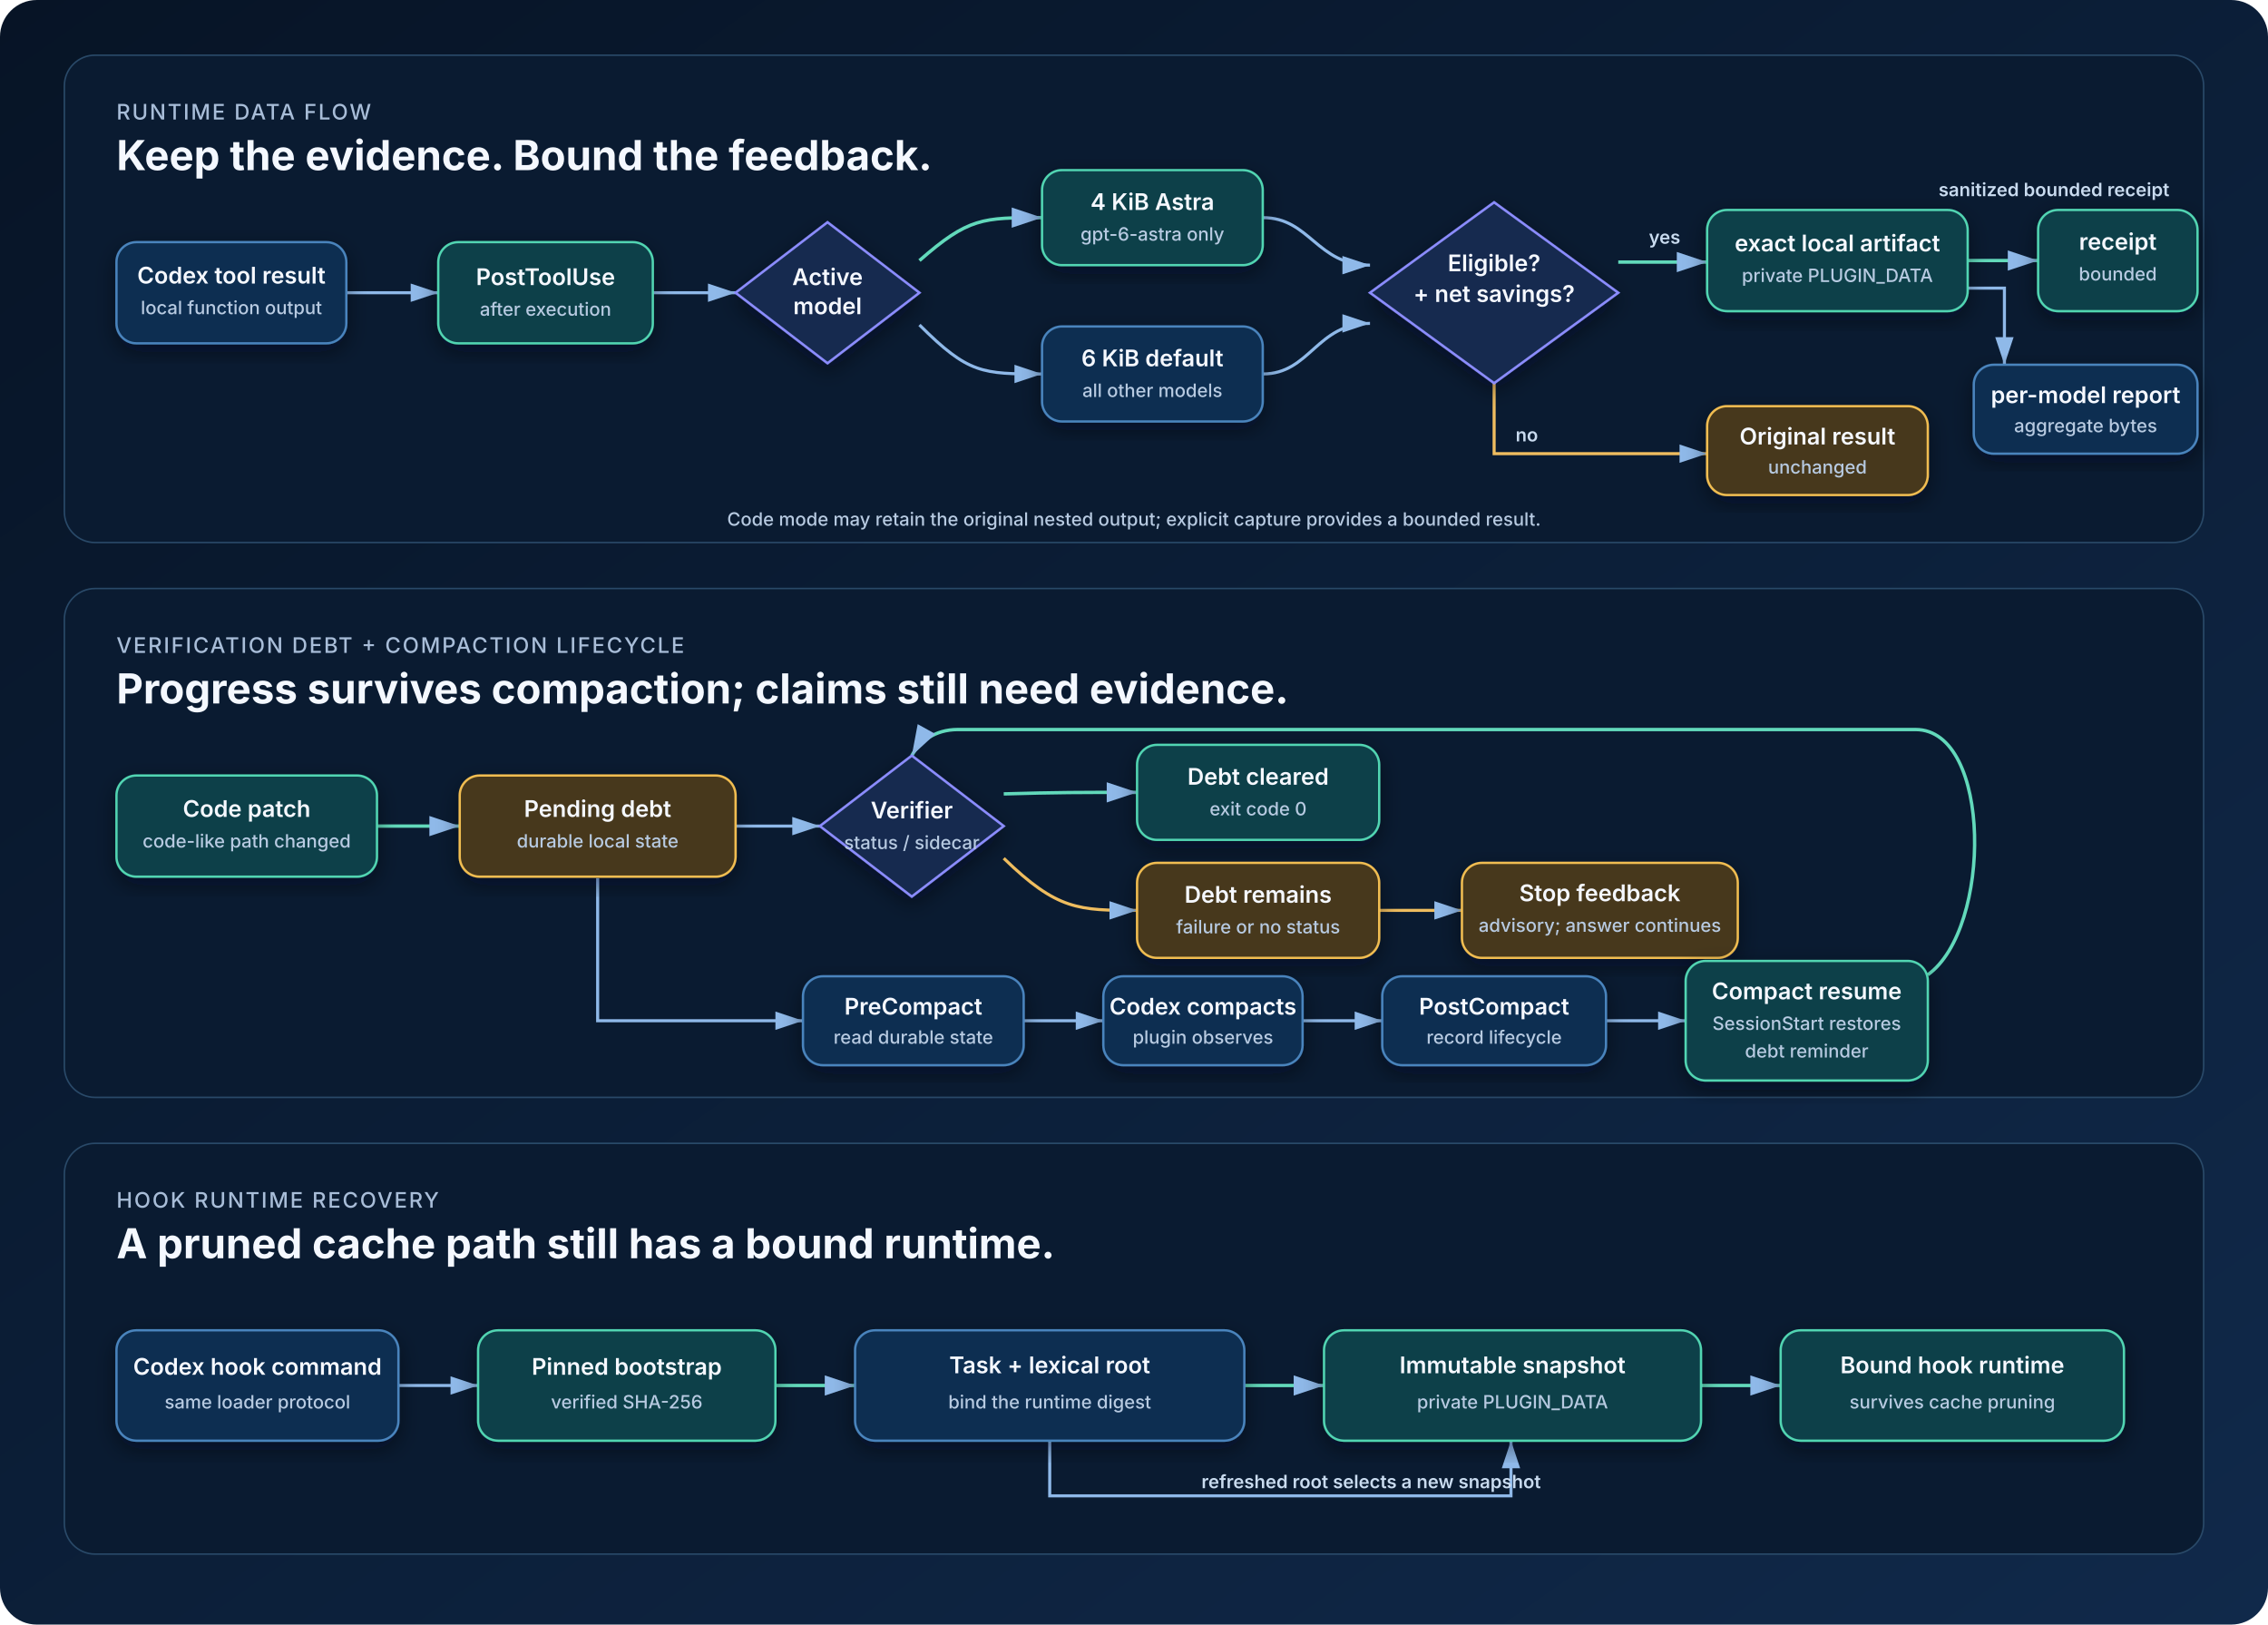
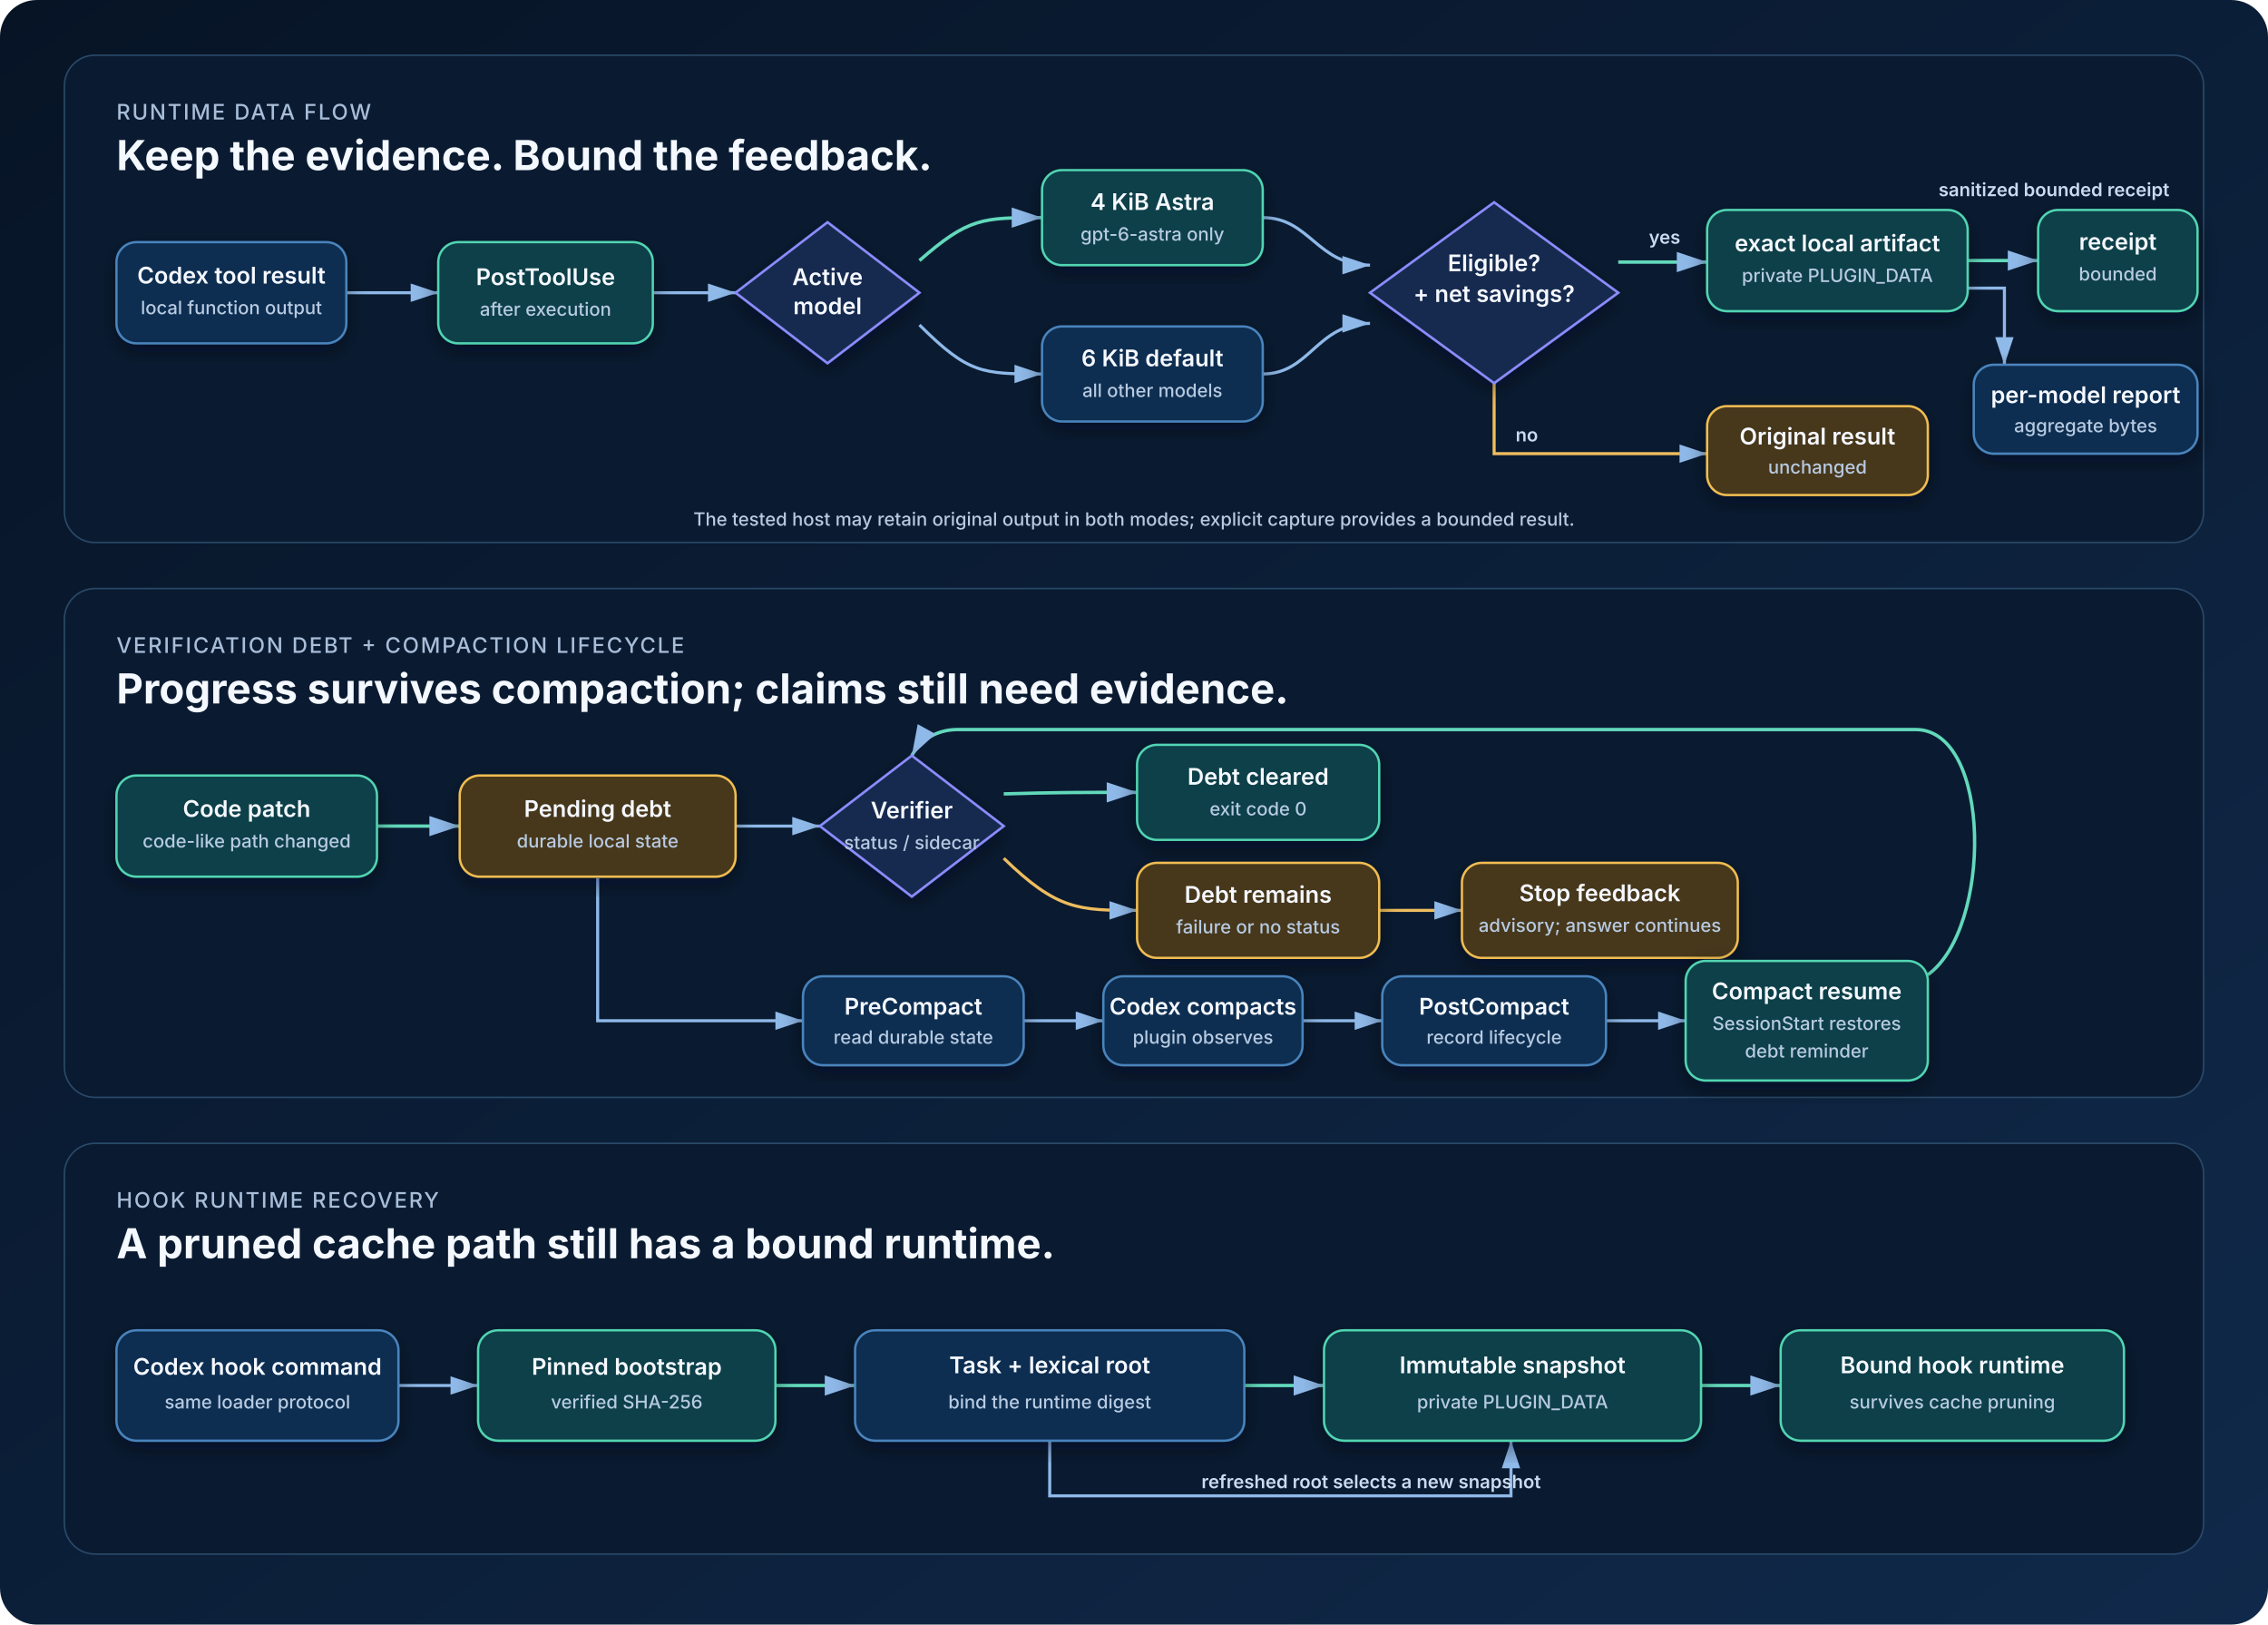
<svg xmlns="http://www.w3.org/2000/svg" viewBox="0 0 1480 1060" role="img" aria-labelledby="title description">
  <defs>
    <linearGradient id="background" x1="0" y1="0" x2="1" y2="1">
      <stop offset="0" stop-color="#071426" />
      <stop offset="1" stop-color="#10294a" />
    </linearGradient>
    <linearGradient id="accent" x1="0" y1="0" x2="1" y2="0">
      <stop offset="0" stop-color="#45a3ff" />
      <stop offset="1" stop-color="#71e6c5" />
    </linearGradient>
    <filter id="shadow" x="-20%" y="-20%" width="140%" height="140%">
      <feDropShadow dx="0" dy="5" stdDeviation="7" flood-color="#020814" flood-opacity="0.45" />
    </filter>
    <marker id="arrow" markerWidth="10" markerHeight="10" refX="9" refY="3" orient="auto" markerUnits="strokeWidth">
      <path d="M0,0 L0,6 L9,3 z" fill="#8fb9e9" />
    </marker>
    <style>
      .heading { font: 700 27px -apple-system, BlinkMacSystemFont, "Segoe UI", sans-serif; fill: #f4f8ff; }
      .subheading { font: 500 14px -apple-system, BlinkMacSystemFont, "Segoe UI", sans-serif; fill: #a8bdd8; letter-spacing: 0.08em; }
      .node { fill: #102f51; stroke: #4a84bd; stroke-width: 1.5; rx: 13; filter: url(#shadow); }
      .node-accent { fill: #113f4a; stroke: #51d5b2; stroke-width: 1.5; rx: 13; filter: url(#shadow); }
      .node-warn { fill: #47391d; stroke: #f1bd51; stroke-width: 1.5; rx: 13; filter: url(#shadow); }
      .decision { fill: #192c50; stroke: #8b8cff; stroke-width: 1.6; filter: url(#shadow); }
      .label { font: 600 15px -apple-system, BlinkMacSystemFont, "Segoe UI", sans-serif; fill: #f5f8ff; text-anchor: middle; }
      .small { font: 500 12px -apple-system, BlinkMacSystemFont, "Segoe UI", sans-serif; fill: #b7cae1; text-anchor: middle; }
      .edge { fill: none; stroke: #8fb9e9; stroke-width: 2; marker-end: url(#arrow); }
      .edge-accent { fill: none; stroke: #62d9bb; stroke-width: 2.2; marker-end: url(#arrow); }
      .edge-warn { fill: none; stroke: #efbd5f; stroke-width: 2; marker-end: url(#arrow); }
      .edge-label { font: 600 12px -apple-system, BlinkMacSystemFont, "Segoe UI", sans-serif; fill: #c9dbef; }
      .lane { fill: #0a1b31; stroke: #294968; stroke-width: 1; rx: 20; }
    </style>
  </defs>
  <rect width="1480" height="1060" fill="url(#background)" rx="24" />
  <rect x="42" y="36" width="1396" height="318" class="lane" />
  <text x="76" y="78" class="subheading">RUNTIME DATA FLOW</text>
  <text x="76" y="111" class="heading">Keep the evidence. Bound the feedback.</text>
  <path class="edge" d="M226 191 H286" />
  <path class="edge" d="M426 191 H480" />
  <path class="edge-accent" d="M600 170 C632 142 641 142 680 142" />
  <path class="edge" d="M600 212 C632 244 641 244 680 244" />
  <path class="edge" d="M824 142 C855 142 859 173 894 173" />
  <path class="edge" d="M824 244 C855 244 859 211 894 211" />
  <path class="edge-accent" d="M1056 171 H1114" />
  <path class="edge-warn" d="M975 239 V296 H1114" />
  <path class="edge-accent" d="M1284 170 H1330" />
  <path class="edge" d="M1284 188 H1308 V238" />
  <rect x="76" y="158" width="150" height="66" class="node" />
  <text x="151" y="185" class="label">Codex tool result</text>
  <text x="151" y="205" class="small">local function output</text>
  <rect x="286" y="158" width="140" height="66" class="node-accent" />
  <text x="356" y="186" class="label">PostToolUse</text>
  <text x="356" y="206" class="small">after execution</text>
  <polygon points="540,145 600,191 540,237 480,191" class="decision" />
  <text x="540" y="186" class="label">Active</text>
  <text x="540" y="205" class="label">model</text>
  <rect x="680" y="111" width="144" height="62" class="node-accent" />
  <text x="752" y="137" class="label">4 KiB Astra</text>
  <text x="752" y="157" class="small">gpt-6-astra only</text>
  <rect x="680" y="213" width="144" height="62" class="node" />
  <text x="752" y="239" class="label">6 KiB default</text>
  <text x="752" y="259" class="small">all other models</text>
  <polygon points="975,132 1056,191 975,250 894,191" class="decision" />
  <text x="975" y="177" class="label">Eligible?</text>
  <text x="975" y="197" class="label">+ net savings?</text>
  <text x="1076" y="159" class="edge-label">yes</text>
  <text x="989" y="288" class="edge-label">no</text>
  <rect x="1114" y="137" width="170" height="66" class="node-accent" />
  <text x="1199" y="164" class="label">exact local artifact</text>
  <text x="1199" y="184" class="small">private PLUGIN_DATA</text>
  <rect x="1330" y="137" width="104" height="66" class="node-accent" />
  <text x="1382" y="163" class="label">receipt</text>
  <text x="1382" y="183" class="small">bounded</text>
  <text x="1265" y="128" class="edge-label">sanitized bounded receipt</text>
  <rect x="1114" y="265" width="144" height="58" class="node-warn" />
  <text x="1186" y="290" class="label">Original result</text>
  <text x="1186" y="309" class="small">unchanged</text>
  <rect x="1288" y="238" width="146" height="58" class="node" />
  <text x="1361" y="263" class="label">per-model report</text>
  <text x="1361" y="282" class="small">aggregate bytes</text>
-   <text x="740" y="343" class="small">Code mode may retain the original nested output; explicit capture provides a bounded result.</text>
+   <text x="740" y="343" class="small">The tested host may retain original output in both modes; explicit capture provides a bounded result.</text>
  <rect x="42" y="384" width="1396" height="332" class="lane" />
  <text x="76" y="426" class="subheading">VERIFICATION DEBT + COMPACTION LIFECYCLE</text>
  <text x="76" y="459" class="heading">Progress survives compaction; claims still need evidence.</text>
  <path class="edge-accent" d="M246 539 H300" />
  <path class="edge" d="M480 539 H535" />
  <path class="edge-accent" d="M655 518 C690 517 704 517 742 517" />
  <path class="edge-warn" d="M655 560 C690 594 704 594 742 594" />
  <path class="edge-warn" d="M900 594 H954" />
  <path class="edge" d="M390 573 V666 H524" />
  <path class="edge" d="M668 666 H720" />
  <path class="edge" d="M850 666 H902" />
  <path class="edge" d="M1048 666 H1100" />
  <path class="edge-accent" d="M1258 636 C1300 606 1300 476 1250 476 H625 C610 476 600 484 595 493" />
  <rect x="76" y="506" width="170" height="66" class="node-accent" />
  <text x="161" y="533" class="label">Code patch</text>
  <text x="161" y="553" class="small">code-like path changed</text>
  <rect x="300" y="506" width="180" height="66" class="node-warn" />
  <text x="390" y="533" class="label">Pending debt</text>
  <text x="390" y="553" class="small">durable local state</text>
  <polygon points="595,493 655,539 595,585 535,539" class="decision" />
  <text x="595" y="534" class="label">Verifier</text>
  <text x="595" y="554" class="small">status / sidecar</text>
  <rect x="742" y="486" width="158" height="62" class="node-accent" />
  <text x="821" y="512" class="label">Debt cleared</text>
  <text x="821" y="532" class="small">exit code 0</text>
  <rect x="742" y="563" width="158" height="62" class="node-warn" />
  <text x="821" y="589" class="label">Debt remains</text>
  <text x="821" y="609" class="small">failure or no status</text>
  <rect x="954" y="563" width="180" height="62" class="node-warn" />
  <text x="1044" y="588" class="label">Stop feedback</text>
  <text x="1044" y="608" class="small">advisory; answer continues</text>
  <rect x="524" y="637" width="144" height="58" class="node" />
  <text x="596" y="662" class="label">PreCompact</text>
  <text x="596" y="681" class="small">read durable state</text>
  <rect x="720" y="637" width="130" height="58" class="node" />
  <text x="785" y="662" class="label">Codex compacts</text>
  <text x="785" y="681" class="small">plugin observes</text>
  <rect x="902" y="637" width="146" height="58" class="node" />
  <text x="975" y="662" class="label">PostCompact</text>
  <text x="975" y="681" class="small">record lifecycle</text>
  <rect x="1100" y="627" width="158" height="78" class="node-accent" />
  <text x="1179" y="652" class="label">Compact resume</text>
  <text x="1179" y="672" class="small">SessionStart restores</text>
  <text x="1179" y="690" class="small">debt reminder</text>
  <rect x="42" y="746" width="1396" height="268" class="lane" />
  <text x="76" y="788" class="subheading">HOOK RUNTIME RECOVERY</text>
  <text x="76" y="821" class="heading">A pruned cache path still has a bound runtime.</text>
  <path class="edge" d="M260 904 H312" />
  <path class="edge-accent" d="M506 904 H558" />
  <path class="edge-accent" d="M812 904 H864" />
  <path class="edge-accent" d="M1110 904 H1162" />
  <path class="edge" d="M685 940 V976 H986 V940" />
  <rect x="76" y="868" width="184" height="72" class="node" />
  <text x="168" y="897" class="label">Codex hook command</text>
  <text x="168" y="919" class="small">same loader protocol</text>
  <rect x="312" y="868" width="194" height="72" class="node-accent" />
  <text x="409" y="897" class="label">Pinned bootstrap</text>
  <text x="409" y="919" class="small">verified SHA-256</text>
  <rect x="558" y="868" width="254" height="72" class="node" />
  <text x="685" y="896" class="label">Task + lexical root</text>
  <text x="685" y="919" class="small">bind the runtime digest</text>
  <rect x="864" y="868" width="246" height="72" class="node-accent" />
  <text x="987" y="896" class="label">Immutable snapshot</text>
  <text x="987" y="919" class="small">private PLUGIN_DATA</text>
  <rect x="1162" y="868" width="224" height="72" class="node-accent" />
  <text x="1274" y="896" class="label">Bound hook runtime</text>
  <text x="1274" y="919" class="small">survives cache pruning</text>
  <text x="784" y="971" class="edge-label">refreshed root selects a new snapshot</text>
</svg>
